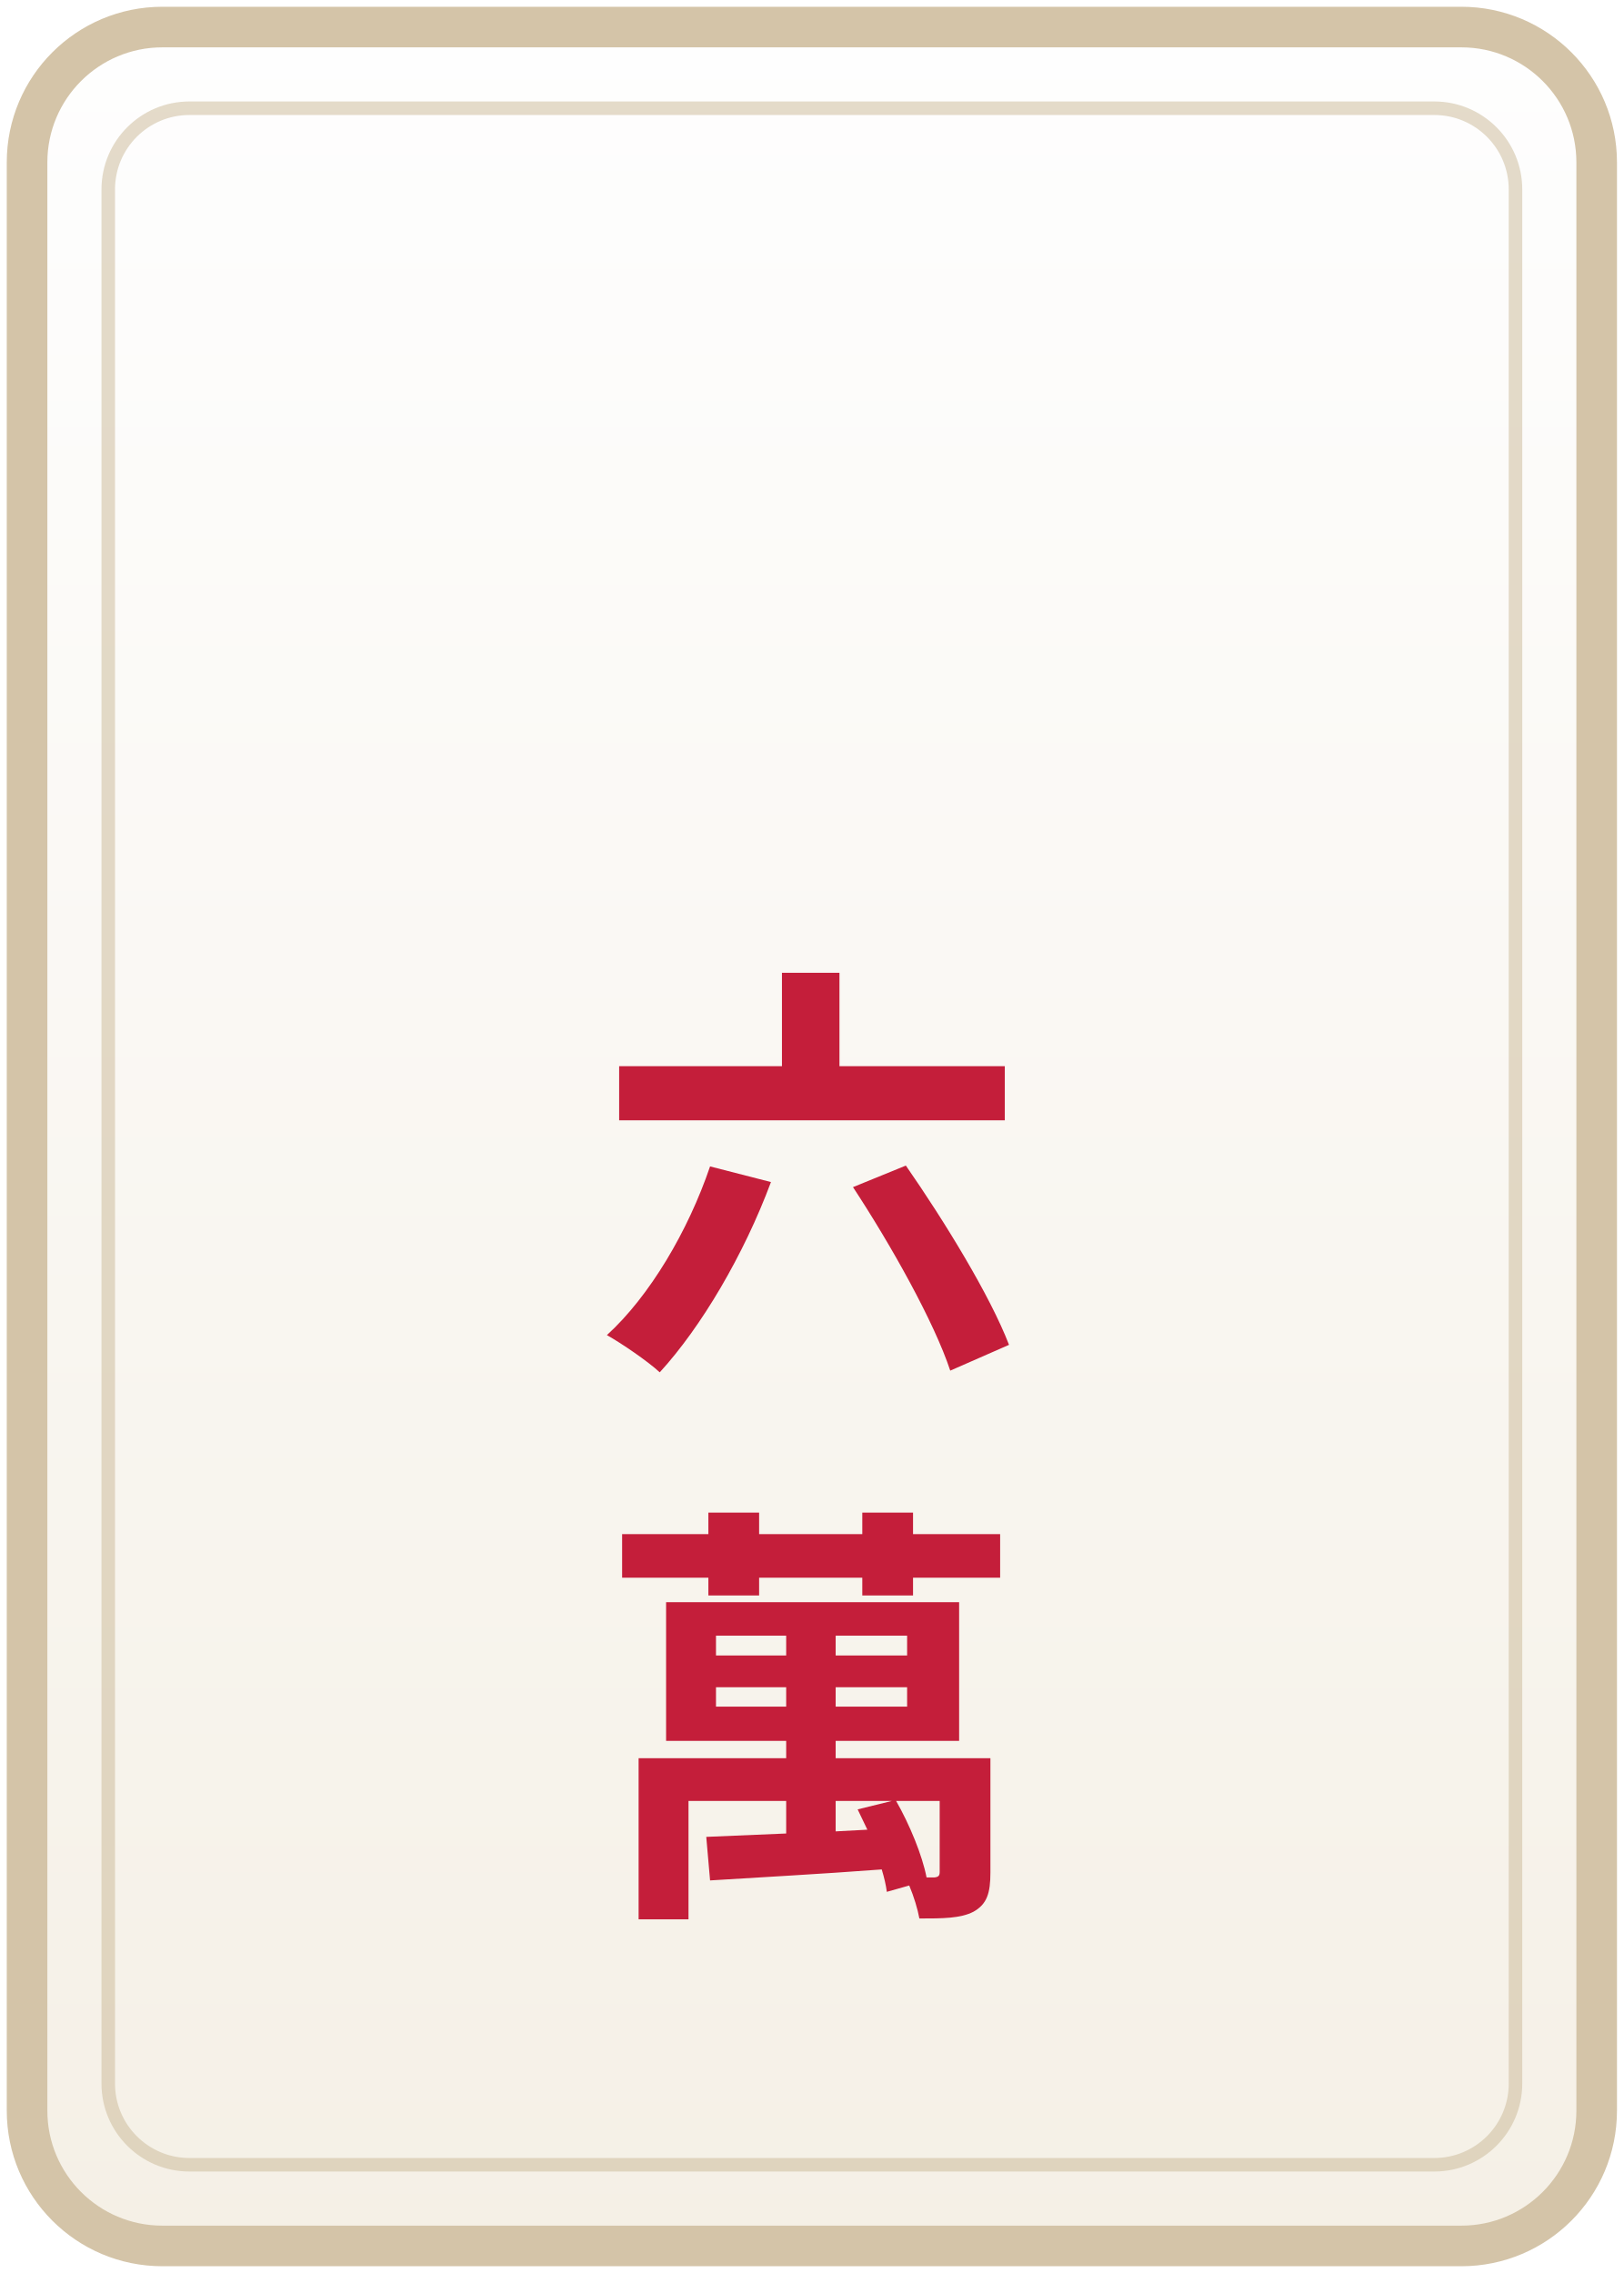
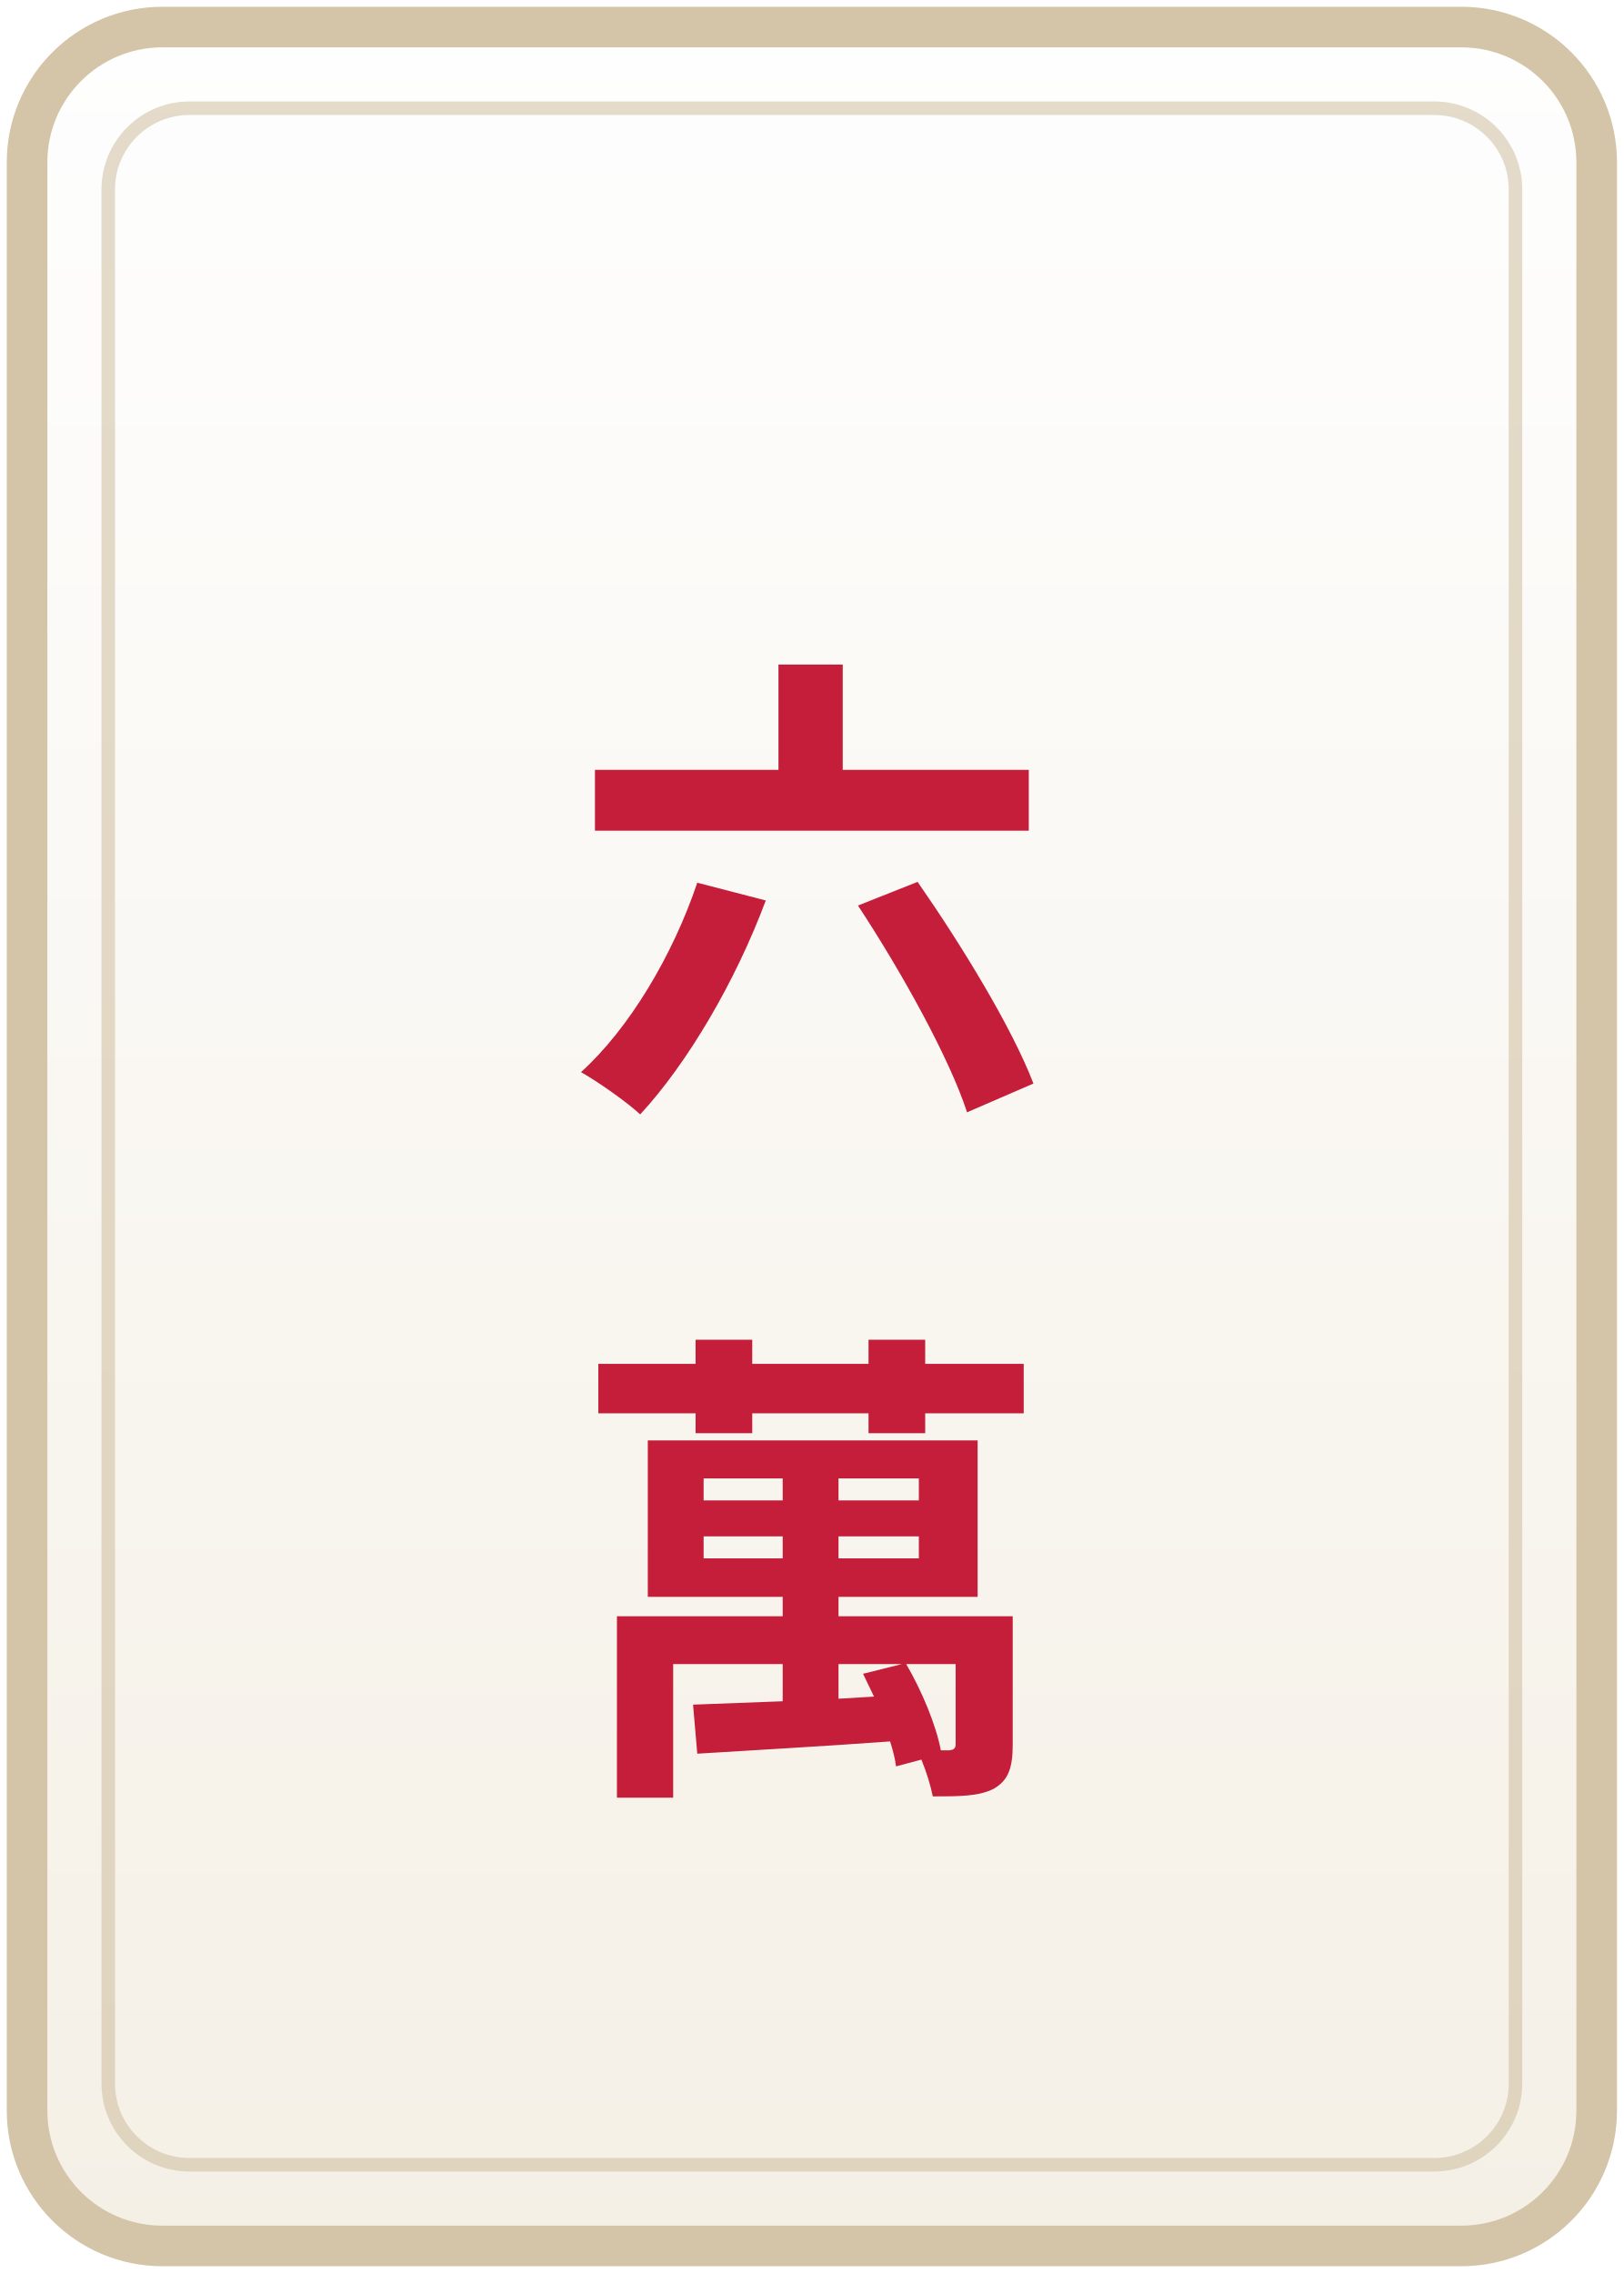
<svg xmlns="http://www.w3.org/2000/svg" width="60" height="84" viewBox="0 0 60 84">
  <defs>
    <linearGradient id="tileBg" x1="0%" y1="0%" x2="0%" y2="100%">
      <stop offset="0%" style="stop-color:#fefefe;stop-opacity:1" />
      <stop offset="100%" style="stop-color:#f5f0e6;stop-opacity:1" />
    </linearGradient>
  </defs>
  <rect x="1" y="1" width="58" height="82" rx="5" fill="url(#tileBg)" stroke="#d4c4a8" stroke-width="1.5" />
  <rect x="4" y="4" width="52" height="76" rx="3" fill="none" stroke="#c9b896" stroke-width="0.5" opacity="0.5" />
  <g transform="translate(30, 42)">
-     <text x="0" y="5" font-size="16" font-weight="bold" fill="#c41e3a" text-anchor="middle" writing-mode="tb" font-family="Arial, sans-serif">六</text>
-     <text x="0" y="25" font-size="16" font-weight="bold" fill="#c41e3a" text-anchor="middle" writing-mode="tb" font-family="Arial, sans-serif">萬</text>
+     <text x="0" y="-5" font-size="18" font-weight="bold" fill="#c41e3a" text-anchor="middle" writing-mode="tb" font-family="Microsoft JhengHei, Arial, sans-serif">六</text>
+     <text x="0" y="20" font-size="18" font-weight="bold" fill="#c41e3a" text-anchor="middle" writing-mode="tb" font-family="Microsoft JhengHei, Arial, sans-serif">萬</text>
  </g>
</svg>
